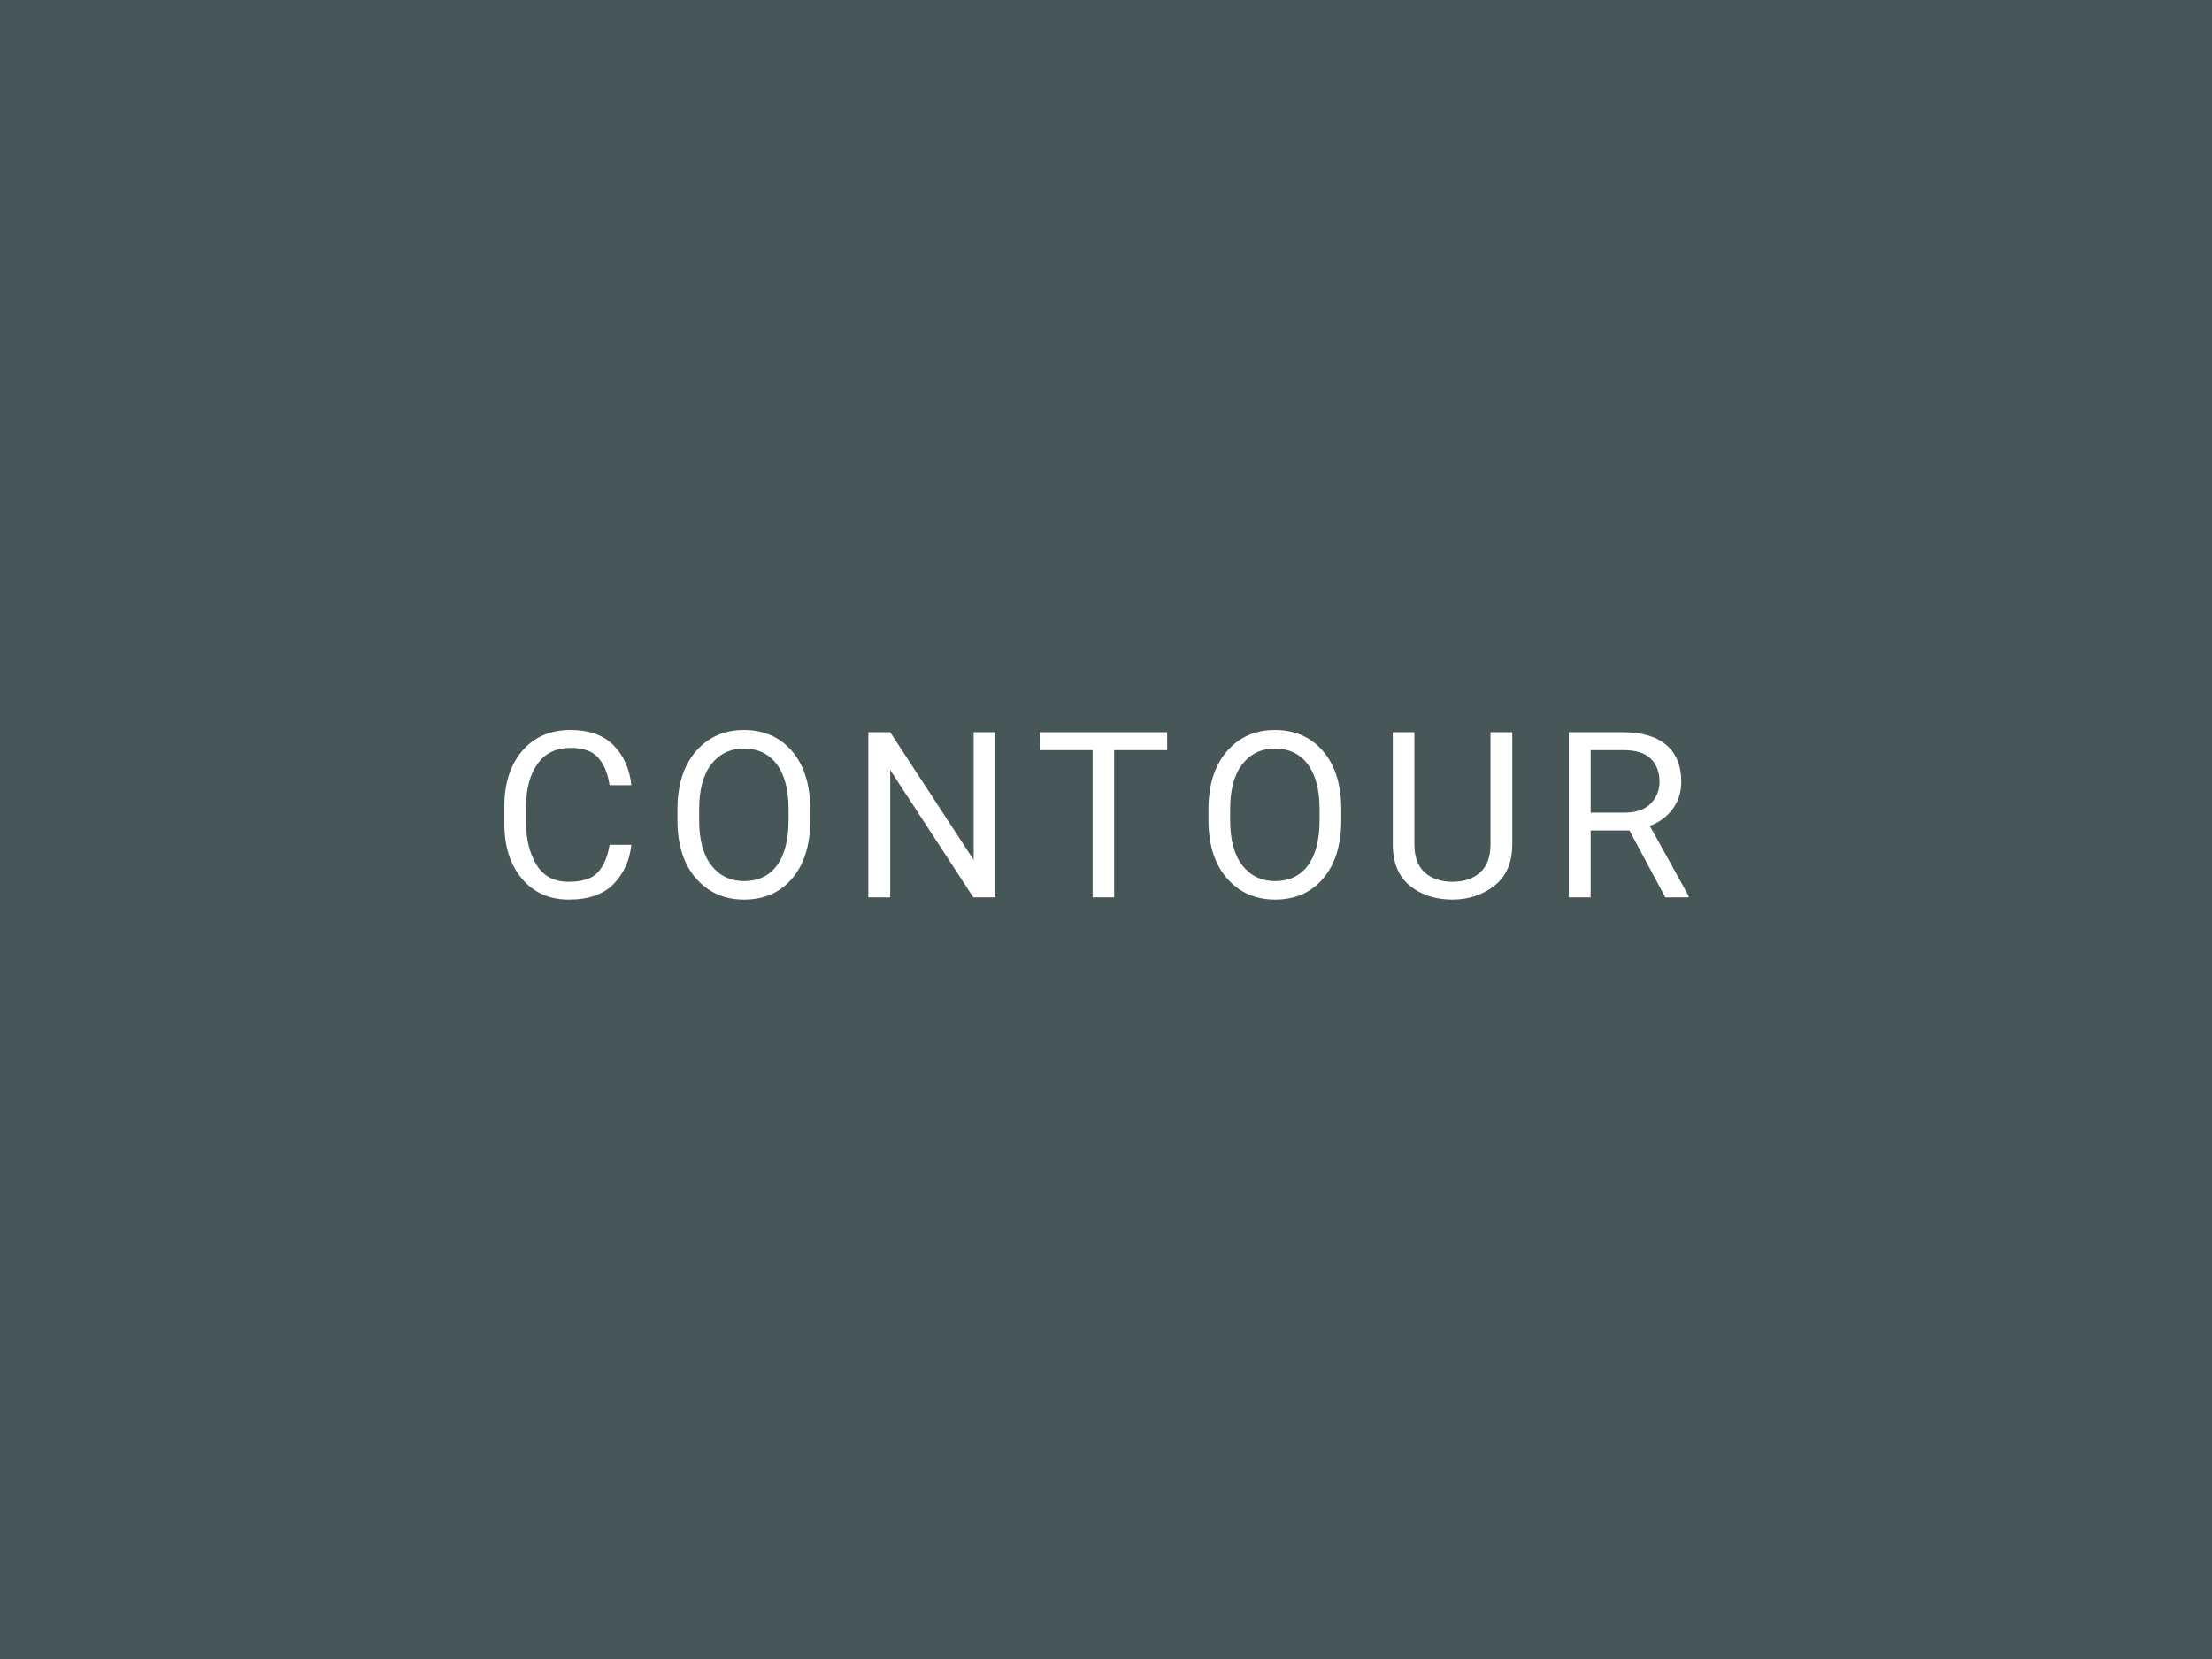
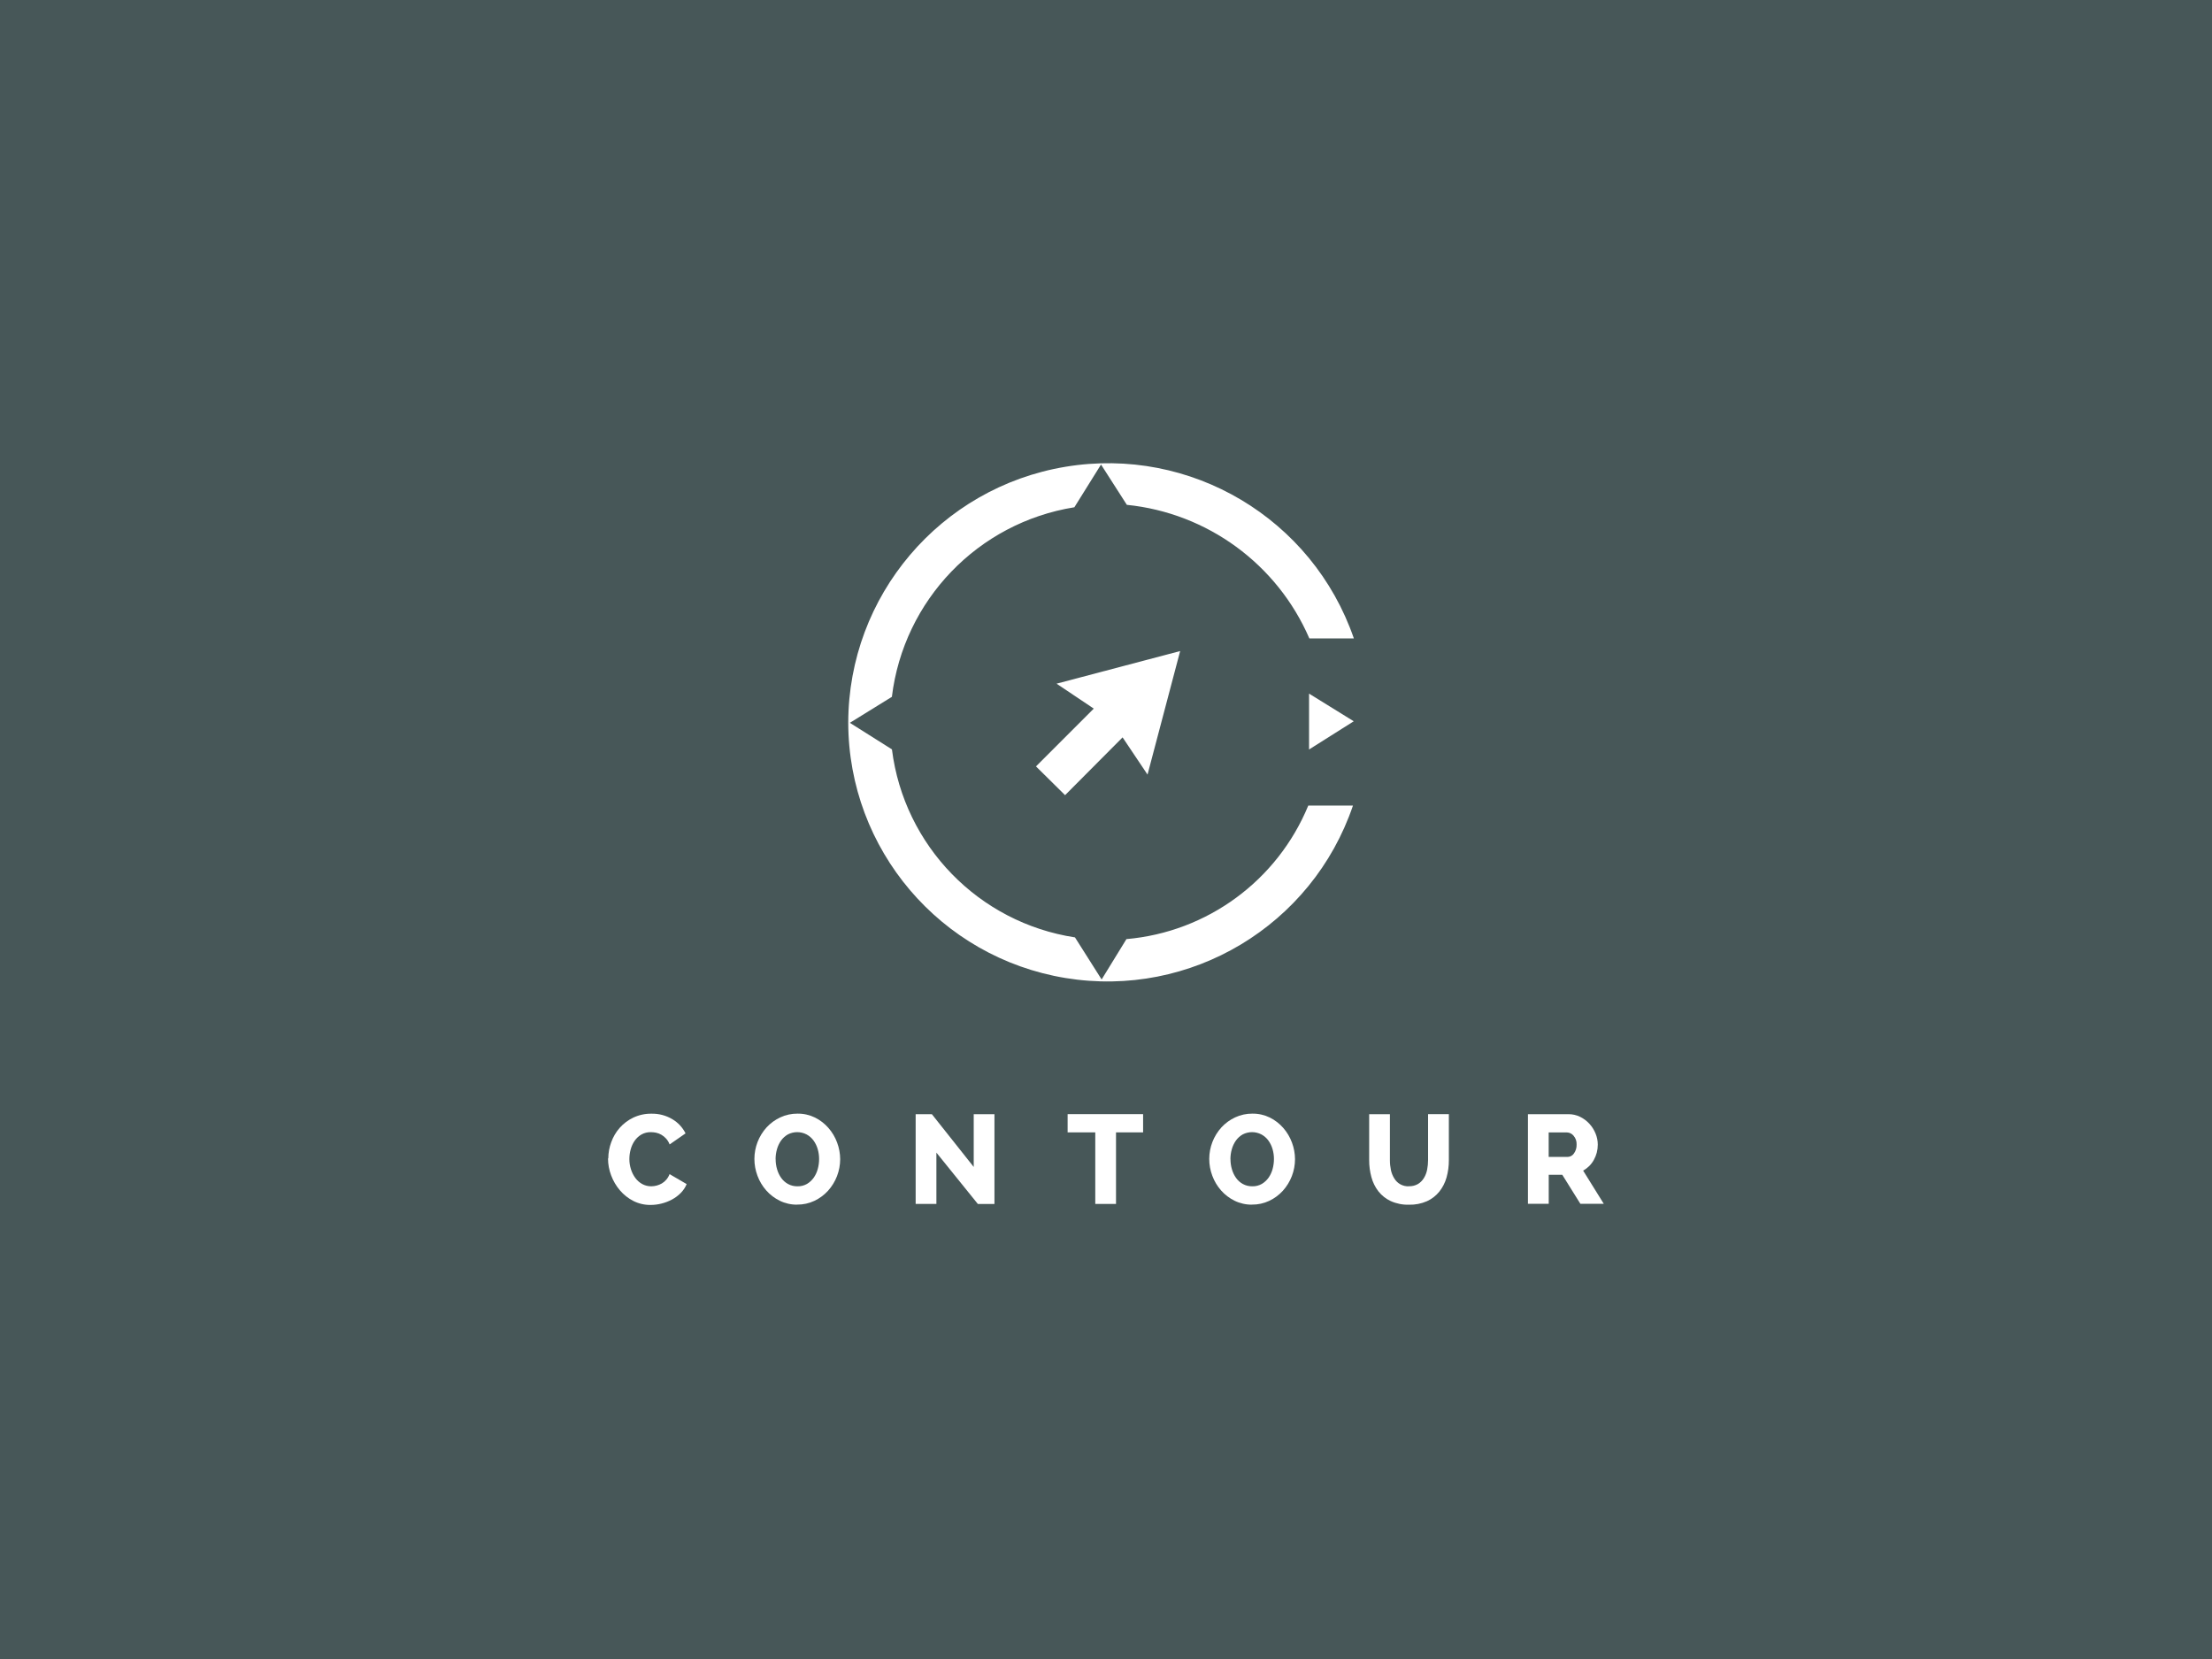
<svg xmlns="http://www.w3.org/2000/svg" xmlns:xlink="http://www.w3.org/1999/xlink" id="Zozi" viewBox="0 0 400 300">
  <defs>
-     <style>.cls-1{fill:#f58220;}.cls-2,.cls-7{fill:#fff;}.cls-3{fill:#002c45;}.cls-4{fill:#3f3a60;}.cls-5{opacity:0.7;}.cls-6{fill:#475758;}.cls-7{font-size:42px;font-family:Roboto;letter-spacing:4px;}.cls-8{letter-spacing:3px;}</style>
+     <style>.cls-1{fill:#f58220;}.cls-2{fill:#fff;}.cls-3{fill:#002c45;}.cls-4{fill:#3f3a60;}.cls-5{opacity:0.7;}.cls-6{fill:#475758;}</style>
    <symbol id="brand-logo-block" data-name="brand-logo-block" viewBox="0 0 30 30">
      <path class="cls-1" d="M30,27.91A2.09,2.09,0,0,1,27.91,30H2.09A2.09,2.09,0,0,1,0,27.91V2.09A2.09,2.09,0,0,1,2.09,0H27.91A2.09,2.09,0,0,1,30,2.09V27.91Z" />
      <polygon class="cls-2" points="5 12 5 18 26.49 18 13 12 13 15.95 5 12" />
    </symbol>
    <symbol id="brand-logo-white" data-name="brand-logo-white" viewBox="0 0 48.54 15.35">
      <path class="cls-2" d="M6,11.29h5.39v3.65H0V14.17L5.72,3.78H0.37V0.39H11.55V1.16Z" />
      <path class="cls-2" d="M18.76,15.35c-3.54,0-6.09-2.05-6.09-5.2v-5C12.67,2,15.22,0,18.76,0s6.07,2,6.07,5.18v5C24.83,13.3,22.27,15.35,18.76,15.35ZM20.18,4.94a1.32,1.32,0,0,0-1.42-1.44,1.33,1.33,0,0,0-1.44,1.44v5.5a1.32,1.32,0,0,0,1.44,1.42,1.32,1.32,0,0,0,1.42-1.42V4.94Z" />
      <path class="cls-2" d="M31.73,11.29h5.39v3.65H25.75V14.17L31.47,3.78H26.12V0.39H37.3V1.16Z" />
      <path class="cls-2" d="M39.17,14.94V0.39h4.56V14.94H39.17Z" />
      <path class="cls-2" d="M48.54,2A1.66,1.66,0,1,1,46.88.39,1.62,1.62,0,0,1,48.54,2ZM45.63,2a1.25,1.25,0,0,0,1.26,1.29A1.24,1.24,0,0,0,48.12,2,1.25,1.25,0,1,0,45.63,2Zm1,0.85H46.25V1.23a3.24,3.24,0,0,1,.62,0,1,1,0,0,1,.56.12,0.45,0.45,0,0,1,.16.35,0.41,0.41,0,0,1-.33.38v0a0.48,0.48,0,0,1,.3.39,1.23,1.23,0,0,0,.12.4h-0.4a1.38,1.38,0,0,1-.13-0.39A0.28,0.28,0,0,0,46.8,2.2H46.63V2.85h0Zm0-.92h0.18c0.21,0,.37-0.07.37-0.24s-0.11-.25-0.34-0.25l-0.21,0V1.93Z" />
    </symbol>
  </defs>
  <rect class="cls-3" width="400" height="300" />
  <use id="brand-logo-block-3" data-name="brand-logo-block" width="30" height="30" transform="translate(113.5 120) scale(2)" xlink:href="#brand-logo-block" />
  <use width="48.54" height="15.35" transform="translate(188.96 134.65) scale(2)" xlink:href="#brand-logo-white" />
  <rect class="cls-4" width="400" height="300" />
  <g class="cls-5">
    <path class="cls-2" d="M127.25,175.13c0,1.25-.08,1.25-6.35,1.25V121.7c0-2.9,1.25-2.9,6.35-2.9v56.33Z" />
    <path class="cls-2" d="M146,136.43c8.15,0,12.14,4.23,12.14,20.21,0,14.49-4.54,20.52-12.93,20.52-8,0-12.3-2.74-12.3-20.37C133,142.46,137.82,136.43,146,136.43Zm-0.63,35.41c3.45,0,5.88-3,5.88-15.2,0-12.53-1.8-14.88-5.48-14.88-3.53,0-6,3-6,15.2C139.86,169.88,141.82,171.84,145.42,171.84Z" />
    <path class="cls-2" d="M160.3,142.54c0-4.94,0-5.33,1.57-5.33h3.84v-4.78c0-12.06,7.13-13.94,13.08-13.94,4.78,0,7.29,1.25,7.29,3.21a9.35,9.35,0,0,1-.71,3.45,14.1,14.1,0,0,0-5.56-.94c-4.07,0-7.83.94-7.83,7.76v5.25H179c0,5-.08,5.33-1.33,5.33H172v32.59a1.24,1.24,0,0,1-1.33,1.25h-4.94V142.54H160.3Z" />
    <path class="cls-2" d="M180.67,142.62c0-4.86.08-5.41,1.33-5.41h4V125.31c0-2.19,1.18-2.19,6.27-2.19v14.1h8.15c0,4.94-.08,5.41-1.33,5.41h-6.82V165.5c0,3.37.08,6.27,2.9,6.27a10,10,0,0,0,4.54-1.17,11,11,0,0,1,.47,3.13c0,2.82-3.68,3.45-6.74,3.45-6.66,0-7.44-4.62-7.44-11.67V142.62h-5.33Z" />
  </g>
  <path class="cls-2" d="M267.06,132.22c-3.29.18-10.94,0.36-20.19,0.36-1.51,0-2-3.2-2-6.49H270A36,36,0,1,0,243.1,186a36.28,36.28,0,0,0,5-.35,1.8,1.8,0,0,1,0-.32C250.51,166.38,260.12,143.17,267.06,132.22Zm-24.21,36.62h-4.13v8.51c0,2.11,0,2.11-6.57,2.11V168.84H217.48a8.22,8.22,0,0,1-2.11-5.76c0-4,10.7-26.27,16.94-31.62a4.56,4.56,0,0,1,2.92-1.14,6.26,6.26,0,0,1,3.49.89v31.54c3.16,0,6-.24,6-0.24a4.27,4.27,0,0,1,.32,1.95C245,166.73,244.47,168.84,242.85,168.84Z" />
  <path class="cls-2" d="M232.15,162.76l1-23.43c-4.05,4.62-10.3,16.05-12.08,23.43h11.11Z" />
  <path class="cls-2" d="M279.1,150a35.82,35.82,0,0,0-5-18.31c-8.89,17.82-15.64,34.74-18.21,52A36,36,0,0,0,279.1,150Z" />
  <rect class="cls-6" width="400" height="300" />
-   <text class="cls-7" transform="translate(88.73 162.27)">CO<tspan class="cls-8" x="64.82" y="0">N</tspan>
-     <tspan class="cls-8" x="98.24" y="0">T</tspan>
-     <tspan x="127.36" y="0">OUR</tspan>
-   </text>
+   <g id="Page-1">
+     <g id="Group-27">
+       <path id="Fill-16" class="cls-2" d="M110,209.46a8.5,8.5,0,0,1,.53-2.91,8,8,0,0,1,1.53-2.6,7.78,7.78,0,0,1,2.46-1.85,7.44,7.44,0,0,1,3.3-.71,7.08,7.08,0,0,1,3.77,1,6.17,6.17,0,0,1,2.38,2.56l-2.88,2a3.42,3.42,0,0,0-.64-1.06,3.62,3.62,0,0,0-.85-0.69,3.27,3.27,0,0,0-.95-0.37,4.67,4.67,0,0,0-.93-0.1,3.34,3.34,0,0,0-1.74.43,3.88,3.88,0,0,0-1.21,1.12,5,5,0,0,0-.72,1.56,6.59,6.59,0,0,0-.24,1.76,6.05,6.05,0,0,0,.29,1.85,5.31,5.31,0,0,0,.8,1.58,3.86,3.86,0,0,0,1.25,1.09,3.35,3.35,0,0,0,1.62.4,3.89,3.89,0,0,0,1.9-.51,3.22,3.22,0,0,0,.82-0.69,3.35,3.35,0,0,0,.59-1l3.09,1.8a4.9,4.9,0,0,1-1.06,1.6,6.63,6.63,0,0,1-1.59,1.19,8.12,8.12,0,0,1-1.89.73,8,8,0,0,1-2,.25,6.69,6.69,0,0,1-3.1-.72,7.9,7.9,0,0,1-2.42-1.91,9,9,0,0,1-1.59-2.7,8.6,8.6,0,0,1-.57-3.07" />
+       <path id="Fill-18" class="cls-2" d="M140.26,209.62a6.34,6.34,0,0,0,.26,1.82,5.17,5.17,0,0,0,.75,1.57,3.71,3.71,0,0,0,1.24,1.1,3.45,3.45,0,0,0,1.7.41,3.3,3.3,0,0,0,1.72-.43,4,4,0,0,0,1.22-1.13,5,5,0,0,0,.73-1.58,6.77,6.77,0,0,0,.24-1.79,6.3,6.3,0,0,0-.26-1.82,5,5,0,0,0-.77-1.56,3.78,3.78,0,0,0-1.24-1.07,3.67,3.67,0,0,0-3.38,0,3.92,3.92,0,0,0-1.23,1.11,5.1,5.1,0,0,0-.74,1.57,6.49,6.49,0,0,0-.25,1.79m3.91,8.23a7,7,0,0,1-3.16-.71,7.93,7.93,0,0,1-2.44-1.86,8.49,8.49,0,0,1-1.58-2.64,8.61,8.61,0,0,1-.56-3.06,8.51,8.51,0,0,1,2.21-5.71,7.89,7.89,0,0,1,2.47-1.8,7.22,7.22,0,0,1,3.12-.68,7,7,0,0,1,3.16.71,7.84,7.84,0,0,1,2.43,1.88,8.41,8.41,0,0,1,1.57,2.65,8.67,8.67,0,0,1,.55,3,8.54,8.54,0,0,1-2.2,5.71,7.9,7.9,0,0,1-2.46,1.82,7.11,7.11,0,0,1-3.12.68" />
+       <path id="Fill-19" class="cls-2" d="M169.33,208.43v9.28h-3.75V201.48h2.93l7.57,9.54v-9.54h3.75v16.24h-3Z" />
+       <path id="Fill-20" class="cls-2" d="M206.75,204.77h-4.94v12.94h-3.75V204.77h-5v-3.3h13.65v3.3Z" />
+       <path id="Fill-21" class="cls-2" d="M222.51,209.62a6.34,6.34,0,0,0,.26,1.82,5.17,5.17,0,0,0,.75,1.57,3.71,3.71,0,0,0,1.24,1.1,3.45,3.45,0,0,0,1.7.41,3.3,3.3,0,0,0,1.72-.43,4,4,0,0,0,1.22-1.13,5,5,0,0,0,.73-1.58,6.77,6.77,0,0,0,.24-1.79,6.3,6.3,0,0,0-.26-1.82,5,5,0,0,0-.77-1.56,3.78,3.78,0,0,0-1.24-1.07,3.67,3.67,0,0,0-3.38,0,3.92,3.92,0,0,0-1.23,1.11,5.1,5.1,0,0,0-.74,1.57,6.49,6.49,0,0,0-.25,1.79m3.91,8.23a7,7,0,0,1-3.16-.71,7.93,7.93,0,0,1-2.44-1.86,8.49,8.49,0,0,1-1.58-2.64,8.61,8.61,0,0,1-.56-3.06,8.51,8.51,0,0,1,2.21-5.71,7.89,7.89,0,0,1,2.47-1.8,7.22,7.22,0,0,1,3.12-.68,7,7,0,0,1,3.16.71,7.84,7.84,0,0,1,2.43,1.88,8.41,8.41,0,0,1,1.57,2.65,8.67,8.67,0,0,1,.55,3,8.54,8.54,0,0,1-2.2,5.71,7.9,7.9,0,0,1-2.46,1.82,7.11,7.11,0,0,1-3.12.68" />
+       <path id="Fill-22" class="cls-2" d="M254.78,214.51a3.12,3.12,0,0,0,1.63-.4,3.2,3.2,0,0,0,1.07-1.07,4.55,4.55,0,0,0,.59-1.52,9,9,0,0,0,.17-1.75v-8.3H262v8.3a11.4,11.4,0,0,1-.42,3.16,7.26,7.26,0,0,1-1.31,2.56,6.09,6.09,0,0,1-2.24,1.73,7.62,7.62,0,0,1-3.24.63,7.52,7.52,0,0,1-3.31-.66,6.16,6.16,0,0,1-2.23-1.77,7.26,7.26,0,0,1-1.26-2.57,11.53,11.53,0,0,1-.4-3.07v-8.3h3.75v8.3a8.58,8.58,0,0,0,.18,1.79,4.74,4.74,0,0,0,.6,1.51,2.92,2.92,0,0,0,2.67,1.44" />
+       <path id="Fill-23" class="cls-2" d="M280.05,209.21h3.43a1.41,1.41,0,0,0,1.14-.63,2.59,2.59,0,0,0,.48-1.61,2.27,2.27,0,0,0-.55-1.6,1.6,1.6,0,0,0-1.19-.59h-3.31v4.44Zm-3.75,8.51V201.48h7.32a4.7,4.7,0,0,1,2.12.48,5.65,5.65,0,0,1,1.68,1.26,5.87,5.87,0,0,1,1.11,1.76,5.21,5.21,0,0,1,.4,2,5.79,5.79,0,0,1-.18,1.45,5.71,5.71,0,0,1-.53,1.31,4.83,4.83,0,0,1-.83,1.11,5,5,0,0,1-1.11.83l3.73,6h-4.23l-3.27-5.24h-2.45v5.24H276.3Z" />
+       <path id="Fill-24" class="cls-2" d="M236.72,135.53l8.08-5.1-8.08-5v10.11Z" />
+       <path id="Fill-25" class="cls-2" d="M192.6,143.79L203,133.34l4.51,6.73,5.9-22.34-22.35,5.9,6.73,4.51-10.45,10.45Z" />
+       <path id="Fill-26" class="cls-2" d="M203.75,169.73l-4.54,7.39-4.82-7.61a39.36,39.36,0,0,1-33.1-34l-7.61-4.8,7.6-4.7a39.56,39.56,0,0,1,33-34.28L199.1,84l4.67,7.29a40.41,40.41,0,0,1,33,24.15h8.05a47,47,0,0,0-91.43,15.23,46.88,46.88,0,0,0,91.27,15h-8.08a39.26,39.26,0,0,1-32.88,24.15" />
+     </g>
+   </g>
</svg>
